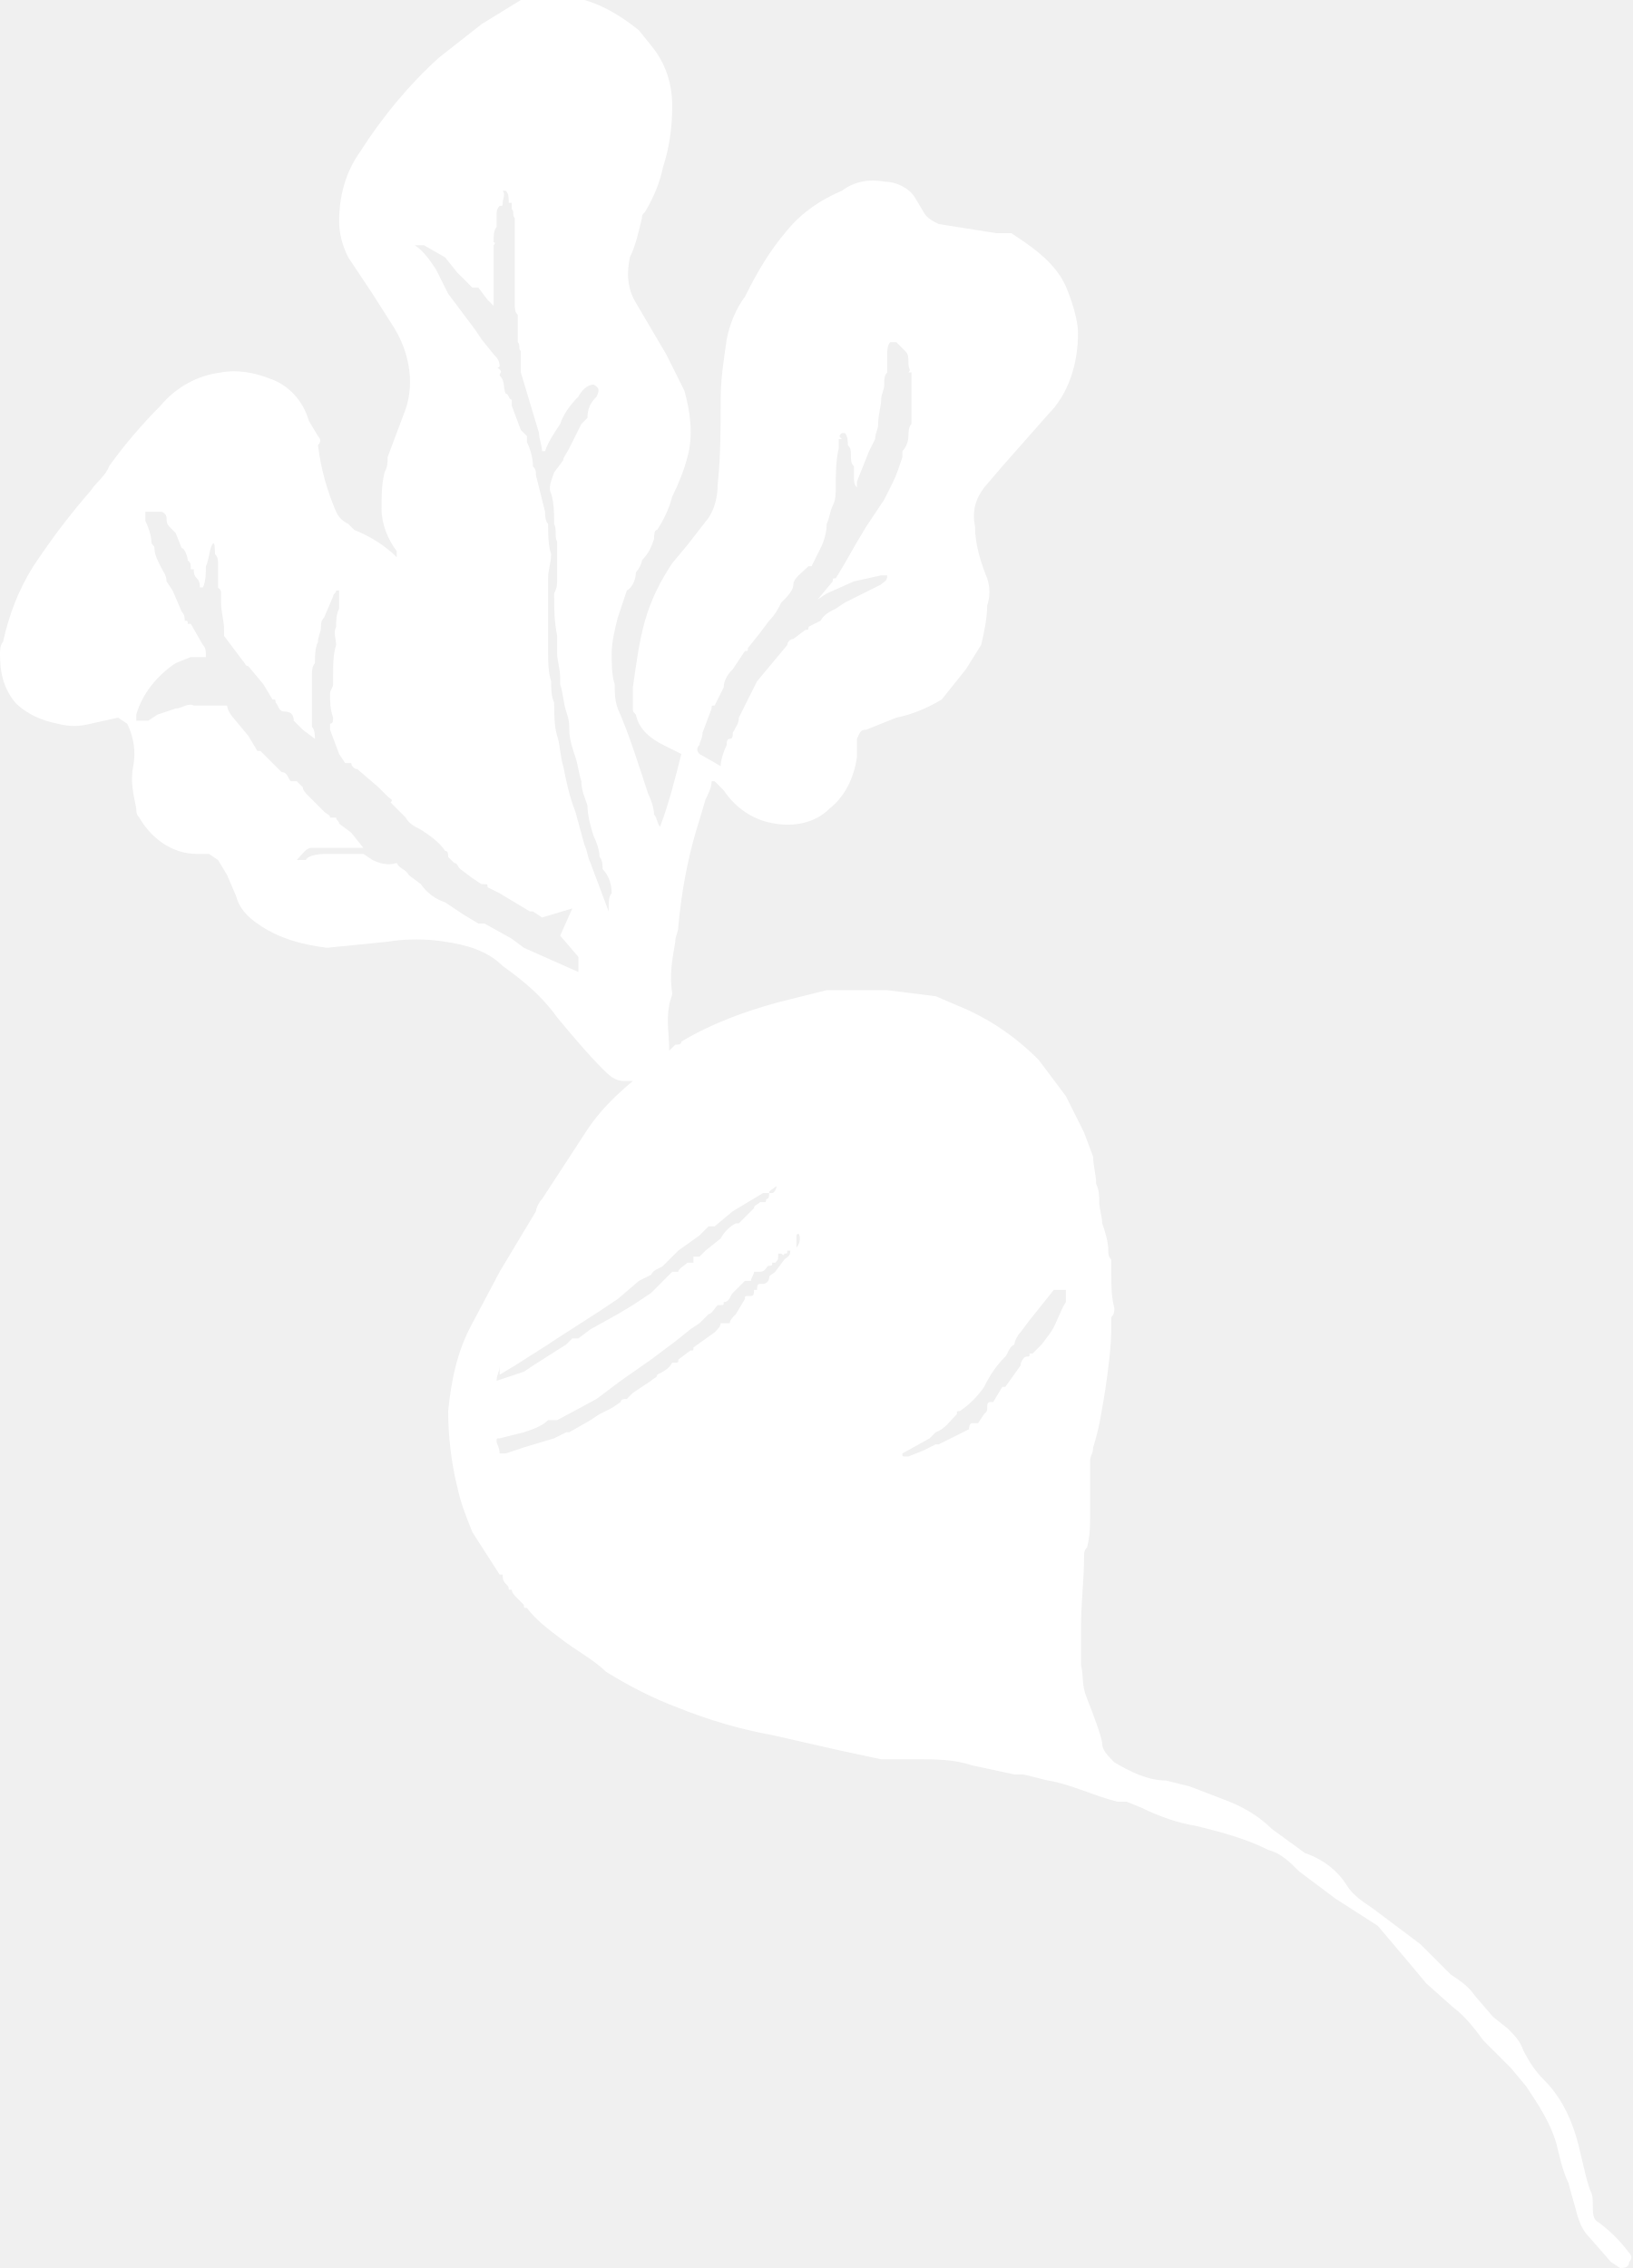
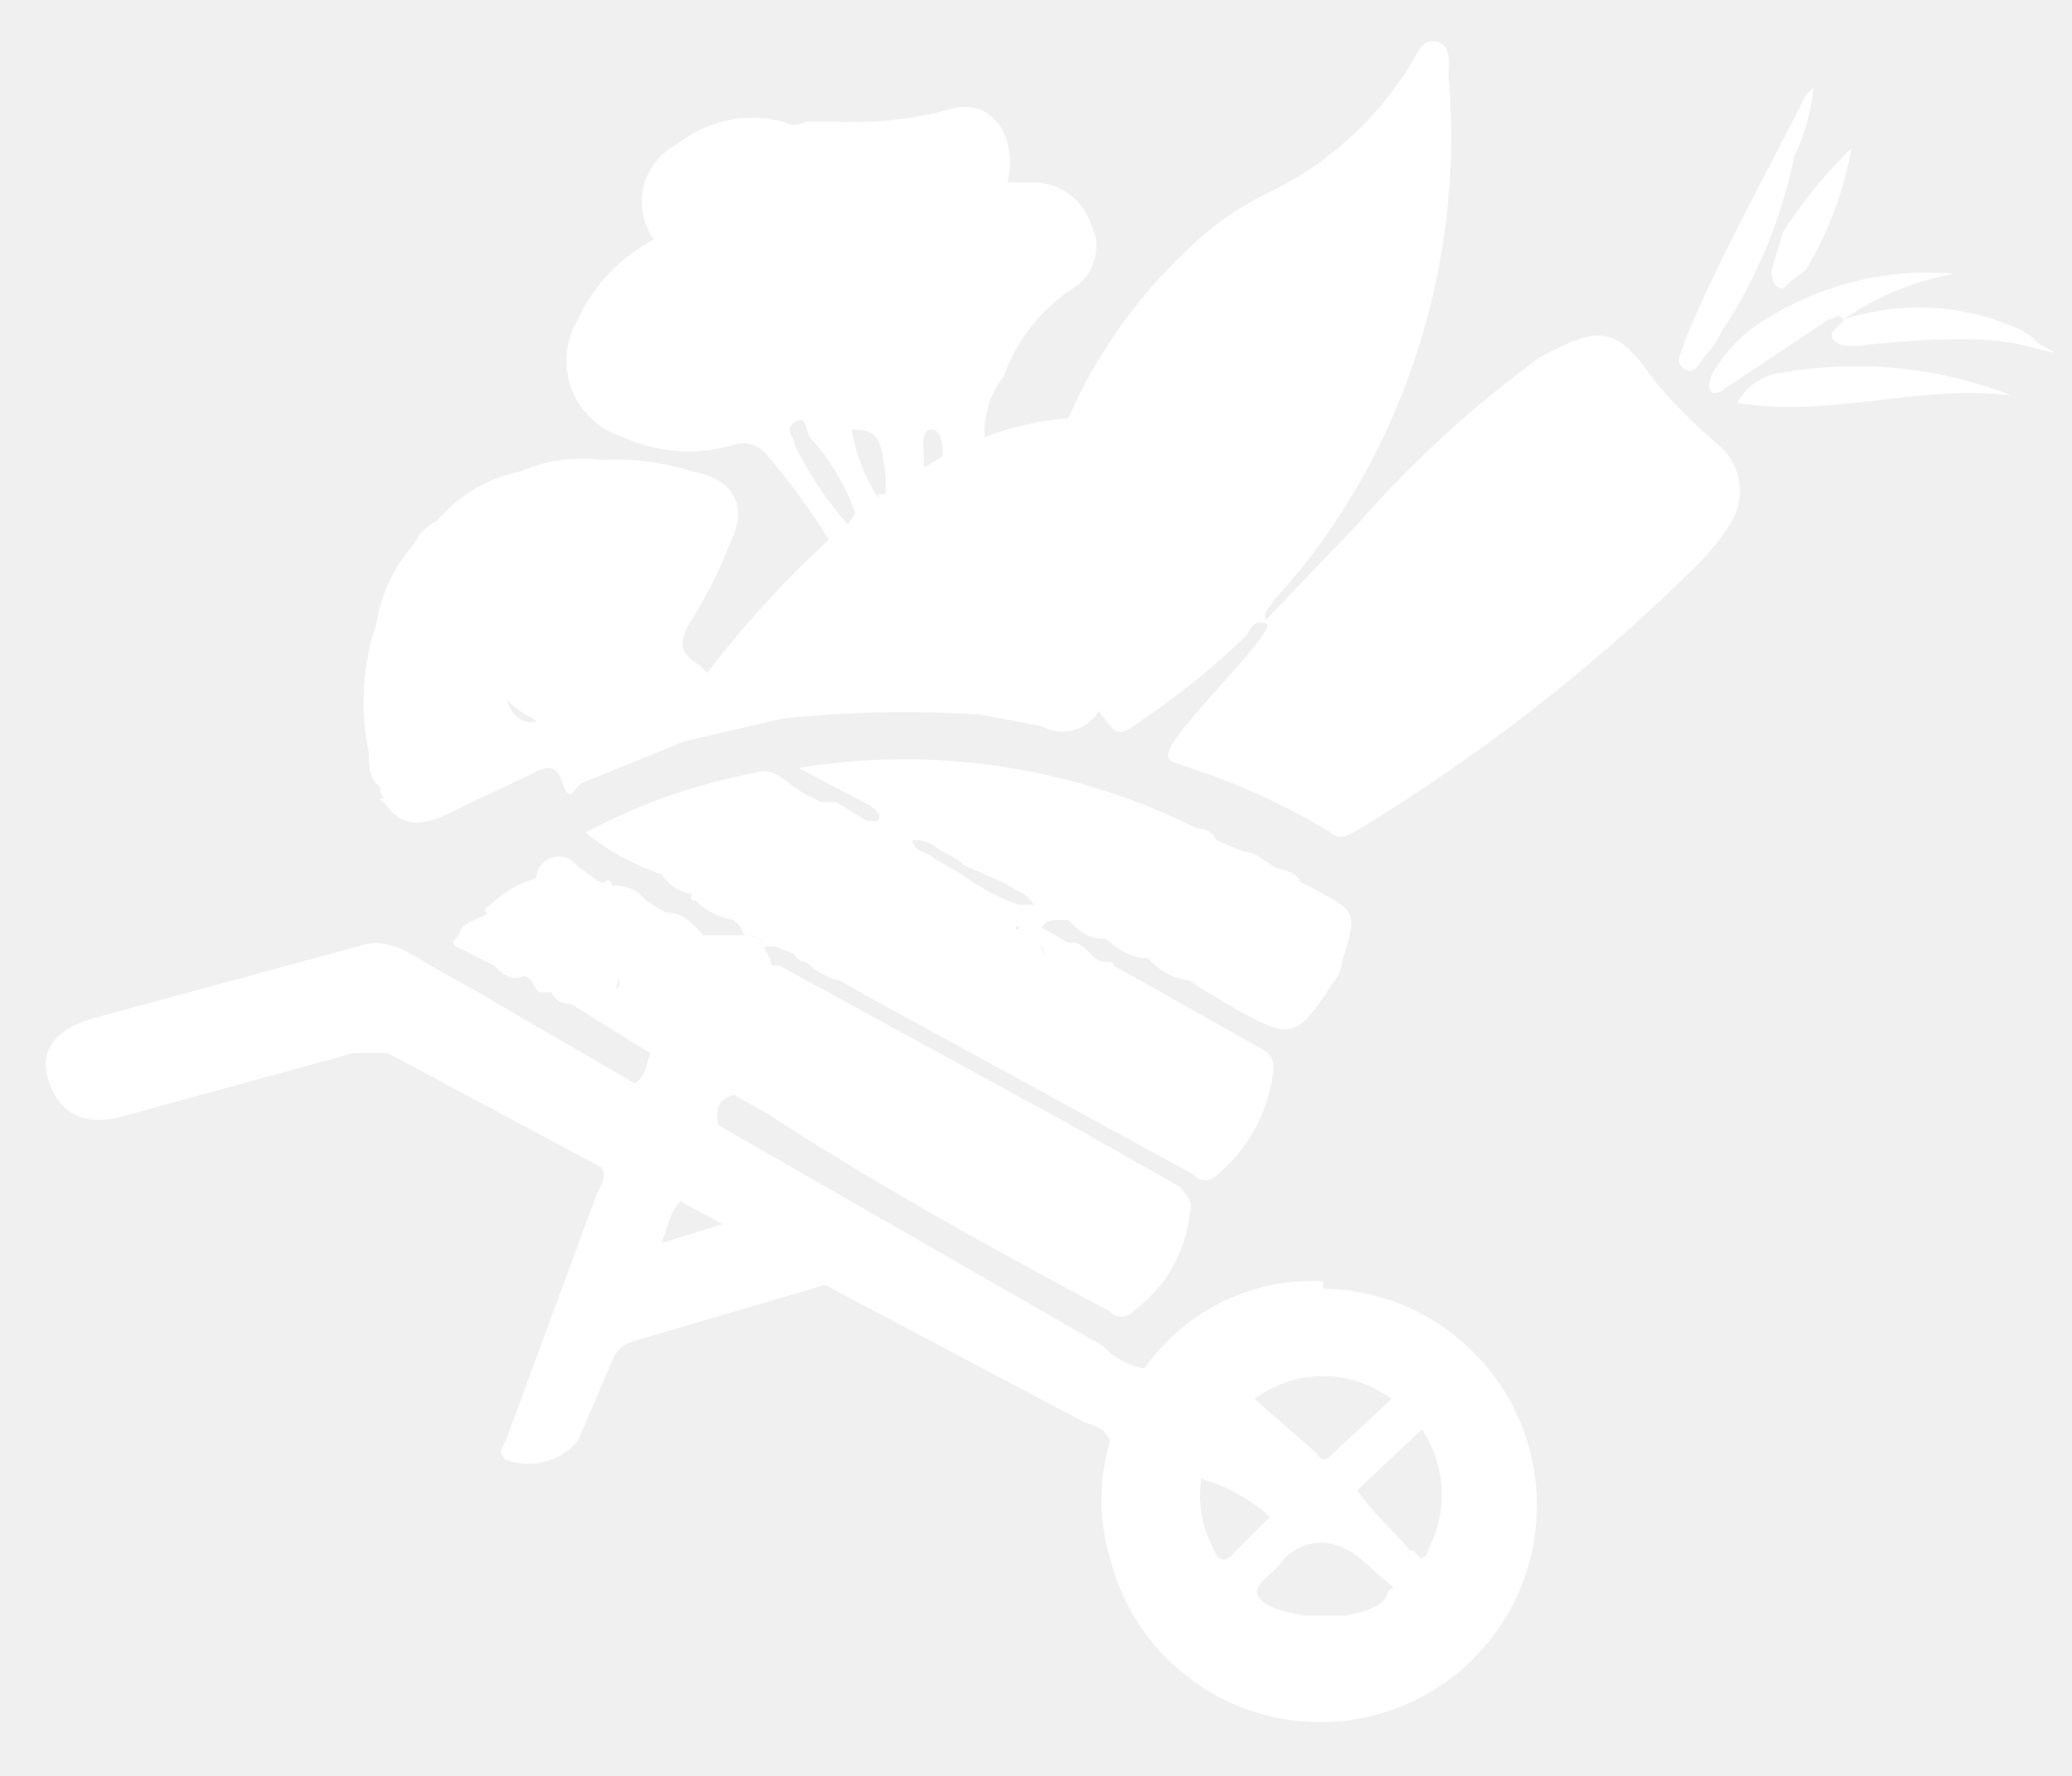
- <svg xmlns="http://www.w3.org/2000/svg" version="1.1" id="Layer_1" x="0px" y="0px" viewBox="0 0 53.9 74.9" style="enable-background:new 0 0 53.9 74.9;" xml:space="preserve">
-   <style type="text/css">
- 	.st0{fill:#FFFFFF;}
- </style>
-   <path class="st0" d="M53.8,74.4c-0.3-0.4-0.6-0.7-1-1c-0.2-0.1-0.2-0.3-0.2-0.6c0-0.2,0-0.3-0.1-0.5c-0.2-0.6-0.3-1.3-0.5-1.9  s-0.5-1.2-1-1.7c-0.3-0.3-0.5-0.6-0.7-1c-0.1-0.3-0.3-0.5-0.5-0.7l-0.5-0.4l-0.6-0.7c-0.2-0.3-0.5-0.5-0.8-0.7l-1-1L45.3,63  c-0.3-0.2-0.6-0.4-0.8-0.7c-0.3-0.5-0.8-0.9-1.4-1.1L42,60.4c-0.4-0.4-0.9-0.7-1.4-0.9L39.3,59l-0.8-0.2c-0.6,0-1.2-0.3-1.7-0.6  c-0.2-0.2-0.4-0.4-0.4-0.6s-0.3-1-0.5-1.5c-0.2-0.5-0.1-0.7-0.2-1.1v-1.3c0-0.8,0.1-1.5,0.1-2.3c0-0.1,0-0.2,0.1-0.3  C36,50.7,36,50.4,36,50v-1.8c0-0.1,0.1-0.2,0.1-0.4c0.2-0.6,0.3-1.3,0.4-1.9c0.1-0.7,0.2-1.4,0.2-2.1v-0.3c0.1-0.1,0.1-0.2,0.1-0.3  c-0.1-0.4-0.1-0.7-0.1-1.1v-0.5c-0.1-0.1-0.1-0.2-0.1-0.3c0-0.3-0.1-0.6-0.2-0.9c0-0.2-0.1-0.5-0.1-0.7s0-0.4-0.1-0.6  c0-0.3-0.1-0.6-0.1-0.9l-0.3-0.8l-0.6-1.2c-0.3-0.4-0.6-0.8-0.9-1.2c-0.8-0.8-1.7-1.4-2.7-1.8l-0.7-0.3l-1.6-0.2h-2l-1.6,0.4  c-1.1,0.3-2.2,0.7-3.2,1.3c0,0.1-0.1,0.1-0.2,0.1l-0.2,0.2c0-0.5-0.1-1,0-1.5c0-0.1,0.1-0.3,0.1-0.4c-0.1-0.6,0-1.1,0.1-1.7  c0-0.2,0.1-0.3,0.1-0.5c0.1-1.1,0.3-2.2,0.6-3.2l0.3-1c0.1-0.2,0.2-0.4,0.2-0.6h0.1l0.3,0.3c0.4,0.6,1,1,1.7,1.1  c0.6,0.1,1.3,0,1.8-0.5c0.5-0.4,0.8-1,0.9-1.7v-0.6c0.1-0.2,0.1-0.3,0.3-0.3l1-0.4c0.5-0.1,1-0.3,1.5-0.6l0.8-1l0.5-0.8  c0.1-0.4,0.2-0.9,0.2-1.3c0.1-0.3,0.1-0.6,0-0.9c-0.2-0.5-0.4-1.1-0.4-1.7c-0.1-0.5,0-0.9,0.3-1.3l0.6-0.7l1.5-1.7  c0.7-0.7,1-1.7,1-2.7c0-0.3-0.1-0.7-0.2-1c-0.1-0.3-0.2-0.6-0.4-0.9c-0.4-0.6-1-1-1.6-1.4h-0.5L31,7.4c-0.2-0.1-0.4-0.2-0.5-0.4  l-0.3-0.5C30,6.2,29.6,6,29.2,6c-0.5-0.1-1,0-1.4,0.3C27.1,6.6,26.5,7,26,7.6c-0.6,0.7-1,1.4-1.4,2.2c-0.3,0.4-0.5,0.9-0.6,1.4  c-0.1,0.7-0.2,1.3-0.2,2c0,0.9,0,1.9-0.1,2.8c0,0.4-0.1,0.8-0.3,1.1L22.7,18l-0.5,0.6c-0.4,0.6-0.7,1.2-0.9,1.9  c-0.2,0.7-0.3,1.5-0.4,2.2v0.7c0,0.1,0,0.1,0.1,0.2c0.1,0.5,0.5,0.8,0.9,1l0.6,0.3c-0.2,0.8-0.4,1.6-0.7,2.4  c-0.1-0.1-0.1-0.3-0.2-0.4c0-0.2-0.1-0.5-0.2-0.7c-0.3-0.9-0.6-1.9-1-2.8c-0.1-0.3-0.1-0.5-0.1-0.8c-0.1-0.3-0.1-0.7-0.1-1  c0-0.4,0.1-0.8,0.2-1.2l0.3-0.9c0.2-0.1,0.3-0.4,0.3-0.6c0.1-0.1,0.2-0.3,0.2-0.4c0.2-0.2,0.3-0.4,0.4-0.7c0-0.1,0-0.3,0.1-0.3  c0.2-0.3,0.4-0.7,0.5-1.1c0.2-0.4,0.4-0.9,0.5-1.3c0.2-0.7,0.1-1.5-0.1-2.2L22,11.7L21,10c-0.3-0.5-0.3-1-0.2-1.5  c0.2-0.4,0.3-0.9,0.4-1.3c0-0.1,0-0.1,0.1-0.2c0.3-0.5,0.5-1,0.6-1.5c0.2-0.6,0.3-1.3,0.3-2c0-0.7-0.2-1.4-0.7-2L21.1,1  c-0.5-0.4-1.1-0.8-1.8-1h-2.1l-1.3,0.8l-1.4,1.1c-1,0.9-1.9,2-2.6,3.1c-0.5,0.7-0.7,1.5-0.7,2.3c0,0.4,0.1,0.8,0.3,1.2l0.8,1.2  l0.7,1.1c0.5,0.8,0.7,1.8,0.4,2.7l-0.6,1.6c0,0.2,0,0.3-0.1,0.5c-0.1,0.4-0.1,0.8-0.1,1.2c0,0.5,0.2,1,0.5,1.4v0.2  c-0.4-0.4-0.9-0.7-1.4-0.9l-0.2-0.2c-0.2-0.1-0.3-0.2-0.4-0.4c-0.3-0.7-0.5-1.4-0.6-2.2c0.1-0.1,0.1-0.2,0-0.3l-0.3-0.5  c-0.2-0.7-0.7-1.2-1.3-1.4c-0.5-0.2-1.1-0.3-1.6-0.2c-0.8,0.1-1.5,0.5-2,1.1c-0.6,0.6-1.2,1.3-1.7,2c-0.1,0.3-0.4,0.5-0.6,0.8  c-0.7,0.8-1.3,1.6-1.9,2.5c-0.5,0.8-0.8,1.6-1,2.5C0,21.3,0,21.5,0,21.6c0,0.6,0.1,1.1,0.5,1.6c0.4,0.4,0.9,0.6,1.4,0.7  C2.3,24,2.6,24,3,23.9l0.9-0.2l0.3,0.2c0.2,0.4,0.3,0.9,0.2,1.4c-0.1,0.5,0,0.9,0.1,1.4c0,0.1,0,0.2,0.1,0.3  c0.4,0.7,1.1,1.2,1.9,1.2h0.4l0.3,0.2l0.3,0.5l0.3,0.7c0.1,0.4,0.4,0.7,0.7,0.9c0.7,0.5,1.5,0.7,2.3,0.8l2-0.2  c0.6-0.1,1.3-0.1,1.9,0c0.7,0.1,1.4,0.3,1.9,0.8c0.7,0.5,1.3,1,1.8,1.7c0.5,0.6,1,1.2,1.5,1.7c0.2,0.2,0.4,0.4,0.7,0.4h0.3  c-0.6,0.5-1.1,1-1.5,1.6l-1.5,2.3c-0.1,0.1-0.2,0.3-0.2,0.4l-1.2,2l-0.9,1.7c-0.5,0.9-0.7,1.9-0.8,2.9c0,0.8,0.1,1.7,0.3,2.5  c0.1,0.5,0.3,1,0.5,1.5l0.9,1.4h0.1c0,0.1,0,0.2,0.1,0.3c0.1,0.1,0.1,0.1,0.1,0.2h0.1c0,0.1,0.1,0.2,0.2,0.3l0.2,0.2  c0,0.1,0,0.1,0.1,0.1c0.3,0.4,0.7,0.7,1.1,1c0.5,0.4,1.1,0.7,1.5,1.1c0.8,0.5,1.6,0.9,2.4,1.2c1,0.4,2,0.7,3.1,0.9l2.2,0.5l1.4,0.3  h1.2c0.6,0,1.2,0,1.8,0.2l1.4,0.3h0.3l0.8,0.2c0.7,0.1,1.5,0.5,2.3,0.7h0.3l0.5,0.2c0.6,0.3,1.2,0.5,1.8,0.6  c0.8,0.2,1.6,0.4,2.4,0.8c0.4,0.1,0.7,0.4,1,0.7c0.4,0.3,0.8,0.6,1.2,0.9l1.4,0.9l1.1,1.3l0.5,0.6l0.9,0.8c0.4,0.3,0.7,0.7,1,1.1  l0.9,0.9l0.5,0.6c0.4,0.6,0.8,1.2,1,1.9c0.1,0.4,0.2,0.9,0.4,1.3c0.1,0.4,0.2,0.7,0.3,1.1c0.1,0.3,0.2,0.5,0.4,0.7l0.7,0.8l0.3,0.2  c0.1,0,0.3,0,0.3-0.2C53.9,74.6,53.9,74.5,53.8,74.4z M23.1,24.6c0-0.1,0.1-0.2,0.1-0.4l0.3-0.8c0-0.1,0-0.1,0.1-0.1l0.3-0.6  c0-0.2,0.1-0.4,0.3-0.6l0.4-0.6c0.1,0,0.1,0,0.1-0.1l0.4-0.5l0.3-0.4c0.2-0.2,0.3-0.4,0.4-0.6c0.2-0.2,0.4-0.4,0.4-0.6  c0-0.2,0.3-0.4,0.5-0.6h0.1l0.3-0.6c0.1-0.2,0.2-0.5,0.2-0.8c0.1-0.2,0.1-0.4,0.2-0.6s0.1-0.4,0.1-0.6c0-0.4,0-0.9,0.1-1.3v-0.3h0.1  c-0.1-0.1-0.1-0.1,0-0.2h0.1c0.1,0.1,0.1,0.3,0.1,0.4c0.1,0.1,0.1,0.2,0.1,0.3c0,0.2,0,0.3,0.1,0.4v0.3c0,0.2,0,0.3,0.1,0.4v-0.2  l0.4-1l0.2-0.4c0-0.2,0.1-0.3,0.1-0.5c0-0.3,0.1-0.6,0.1-0.8s0.1-0.3,0.1-0.5s0-0.3,0.1-0.4v-0.6c0-0.1,0-0.3,0.1-0.4h0.2l0.3,0.3  C30,11.7,30,11.8,30,12c0,0.2,0.1,0.2,0,0.3h0.1v1.2c0,0.2,0,0.3,0,0.5C30,14.1,30,14.3,30,14.4c0,0.2-0.1,0.4-0.2,0.5v0.2  c-0.1,0.3-0.2,0.6-0.3,0.8l-0.3,0.6l-0.6,0.9l-0.3,0.5l-0.4,0.7l-0.3,0.5c-0.1,0-0.1,0-0.1,0.1L27,19.8l0.3-0.2l0.9-0.4l0.9-0.2h0.2  c0,0.2-0.1,0.2-0.2,0.3l-0.4,0.2l-0.8,0.4l-0.3,0.2c-0.2,0.1-0.4,0.2-0.5,0.4l-0.4,0.2c0,0.1,0,0.1-0.1,0.1l-0.4,0.3  c-0.1,0-0.2,0.1-0.2,0.2l-1,1.2l-0.3,0.6l-0.3,0.6c0,0.2-0.1,0.3-0.2,0.5c0,0.1,0,0.2-0.1,0.2c-0.1,0-0.1,0.1-0.1,0.2  c-0.1,0.2-0.2,0.5-0.2,0.7l-0.7-0.4C23,24.8,23,24.7,23.1,24.6z M19.1,32.1l-1.8-0.8L16.9,31L16,30.5h-0.2l-0.5-0.3l-0.6-0.4  c-0.3-0.1-0.6-0.3-0.8-0.6l-0.4-0.3c-0.1-0.2-0.3-0.2-0.4-0.4c-0.3,0.1-0.6,0-0.8-0.1L12,28.2h-1.2c-0.1,0-0.6,0-0.7,0.2H9.8  c0.2-0.2,0.3-0.4,0.5-0.4H12l-0.4-0.5l-0.4-0.3c0-0.1-0.1-0.1-0.1-0.2h-0.2c0-0.1-0.1-0.1-0.2-0.2l-0.5-0.5C10.1,26.2,10,26.1,10,26  l-0.2-0.2H9.6c-0.1-0.1-0.1-0.3-0.3-0.3l-0.7-0.7H8.5l-0.3-0.5l-0.5-0.6c-0.1-0.1-0.2-0.3-0.2-0.4H6.4c-0.2-0.1-0.4,0.1-0.6,0.1  l-0.6,0.2l-0.3,0.2H4.5v-0.2c0.2-0.7,0.7-1.3,1.3-1.7l0.5-0.2h0.5c0-0.2,0-0.3-0.1-0.4l-0.4-0.7H6.2c0-0.1,0-0.1-0.1-0.1  c0-0.1,0-0.2-0.1-0.3l-0.3-0.7l-0.2-0.3c0-0.2-0.1-0.3-0.2-0.5c-0.1-0.2-0.2-0.4-0.2-0.6C5.1,18,5,18,5,17.9c0-0.2-0.1-0.5-0.2-0.7  v-0.3h0.5c0.1,0,0.2,0.1,0.2,0.2c0,0.1,0,0.2,0.1,0.3l0.2,0.2L6,18.1c0.1,0,0.2,0.3,0.2,0.4c0.1,0.1,0.1,0.1,0.1,0.3h0.1  c0,0.1,0,0.2,0.1,0.3c0.1,0.1,0.1,0.2,0.1,0.3h0.1c0.1-0.2,0.1-0.5,0.1-0.7C6.9,18.5,6.9,18.2,7,18c0.1-0.2,0.1,0.2,0.1,0.3  c0.1,0.1,0.1,0.2,0.1,0.3v0.8c0.1,0.1,0.1,0.1,0.1,0.2v0.3c0,0.3,0.1,0.6,0.1,0.9V21l0.3,0.4L8,21.8C8.1,21.9,8.1,22,8.2,22l0.5,0.6  L9,23.1c0.1,0,0.1,0,0.1,0.1c0.1,0.1,0.1,0.3,0.3,0.3c0.2,0,0.3,0.1,0.3,0.3l0.3,0.3l0.4,0.3c0-0.1,0-0.3-0.1-0.4v-1.7  c0-0.1,0-0.3,0.1-0.4c0-0.2,0-0.5,0.1-0.7c0-0.2,0.1-0.3,0.1-0.5c0-0.1,0-0.2,0.1-0.3l0.3-0.7c0-0.1,0.1-0.1,0.1-0.2h0.1v0.6  c-0.1,0.2-0.1,0.4-0.1,0.6c-0.1,0.2,0,0.4,0,0.6C11,21.6,11,22,11,22.3v0.3c0,0.1-0.1,0.2-0.1,0.3c0,0.3,0,0.5,0.1,0.8  c0,0.1,0,0.2-0.1,0.2v0.2l0.3,0.8l0.2,0.3h0.2c0,0.1,0.1,0.2,0.2,0.2l0.7,0.6l0.3,0.3c0.1,0.1,0.2,0.1,0.1,0.2l0.2,0.2l0.3,0.3  c0.1,0.2,0.3,0.3,0.5,0.4c0.3,0.2,0.6,0.4,0.8,0.7c0.1,0,0.1,0.1,0.1,0.2l0.2,0.2c0.1,0,0.1,0.1,0.2,0.2l0.4,0.3l0.3,0.2H16  c0.1,0,0.1,0,0.1,0.1l0.4,0.2l0.5,0.3l0.5,0.3h0.1l0.3,0.2l1-0.3l-0.4,0.9l0.6,0.7V32.1z M20.1,30v0.1l-0.6-1.6  c-0.1-0.2-0.1-0.4-0.2-0.6L19,26.8c-0.2-0.5-0.3-1-0.4-1.5c-0.1-0.3-0.1-0.7-0.2-1c-0.1-0.3-0.1-0.8-0.1-1.1  c-0.1-0.2-0.1-0.5-0.1-0.7c-0.1-0.3-0.1-0.7-0.1-1v-2.4c0-0.3,0.1-0.5,0.1-0.8c-0.1-0.3-0.1-0.7-0.1-1C18,17.2,18,17,18,16.9  l-0.3-1.2c0-0.1,0-0.2-0.1-0.3c0-0.3-0.1-0.6-0.2-0.8v-0.2l-0.2-0.2l-0.3-0.8v-0.2c-0.1,0-0.1-0.2-0.2-0.2c-0.1-0.2,0-0.4-0.2-0.6  c0-0.1,0.1-0.1,0-0.2c-0.1-0.1-0.1,0,0-0.1c0-0.2-0.1-0.3-0.2-0.4l-0.4-0.5l-0.2-0.3l-0.6-0.8l-0.3-0.4l-0.4-0.8  c-0.2-0.3-0.4-0.6-0.7-0.8H14l0.7,0.4L15.1,9l0.5,0.5h0.2l0.3,0.4l0.2,0.2V8.6V8.1c0.1-0.1,0-0.1,0-0.1c0-0.2,0-0.4,0.1-0.5V7.1  c0-0.1,0-0.2,0.1-0.3c0.1,0,0.1,0,0.1-0.1c0-0.1,0.1-0.3,0-0.4h0.1c0.1,0.1,0.1,0.2,0.1,0.4h0.1v0.2C17,7,16.9,7.1,17,7.2V10  c0,0.2,0,0.3,0.1,0.4v0.9c0.1,0.1,0,0.2,0.1,0.3v0.7l0.3,1l0.3,1c0,0.2,0.1,0.4,0.1,0.6H18c0.1-0.3,0.3-0.6,0.5-0.9  c0.1-0.3,0.3-0.6,0.6-0.9c0.1-0.2,0.3-0.4,0.5-0.4c0.2,0.1,0.2,0.2,0.1,0.4c-0.2,0.2-0.3,0.4-0.3,0.7L19.2,14l-0.4,0.8  c-0.1,0.2-0.2,0.3-0.2,0.4l-0.3,0.4c-0.1,0.3-0.2,0.5-0.1,0.7c0.1,0.3,0.1,0.7,0.1,1c0.1,0.2,0,0.4,0.1,0.6v1.2c0,0.2,0,0.3-0.1,0.5  c0,0.5,0,0.9,0.1,1.4v0.6c0,0.2,0.1,0.5,0.1,0.8v0.2c0.1,0.3,0.1,0.6,0.2,0.9c0.1,0.3,0.1,0.4,0.1,0.6c0,0.3,0.1,0.6,0.2,0.9  c0.1,0.3,0.1,0.5,0.2,0.8c0,0.3,0.1,0.5,0.2,0.8c0,0.3,0.1,0.7,0.2,1c0.1,0.2,0.2,0.5,0.2,0.7c0.1,0.1,0.1,0.3,0.1,0.4  c0.2,0.2,0.3,0.5,0.3,0.8C20.1,29.6,20.1,29.8,20.1,30z M16.5,45.1v0.3l0.5-0.3l1.1-0.7l0.3-0.2l1.4-0.9l0.6-0.4l0.7-0.6l0.4-0.2  c0.1-0.2,0.3-0.2,0.4-0.3l0.3-0.3l0.2-0.2l0.7-0.5l0.3-0.3h0.2l0.6-0.5l0.5-0.3l0.5-0.3h0.2c0-0.1,0.1-0.1,0.2-0.2  c0.1-0.1,0,0.2-0.1,0.2h-0.1c0,0.1,0,0.2-0.1,0.2c0,0.1,0,0.1-0.1,0.1h-0.1c-0.1,0.1-0.2,0.1-0.2,0.2l-0.5,0.5h-0.1  c-0.2,0.1-0.4,0.3-0.5,0.5l-0.5,0.4l-0.2,0.2h-0.2v0.2h-0.2c-0.1,0.1-0.3,0.2-0.3,0.3h-0.2l-0.7,0.7l-0.6,0.4l-0.5,0.3l-0.9,0.5  l-0.4,0.3h-0.2l-0.2,0.2l-1.1,0.7l-0.3,0.2l-0.9,0.3C16.4,45.4,16.5,45.3,16.5,45.1z M25.9,41.6L25.6,42c-0.1,0.1-0.2,0.1-0.2,0.2  c0,0.1-0.1,0.2-0.2,0.2h-0.1c-0.1,0-0.1,0.1-0.1,0.2h-0.1c0,0.1,0,0.2-0.1,0.2h-0.1c-0.1,0-0.1,0-0.1,0.1l-0.3,0.5  c-0.1,0.1-0.2,0.2-0.2,0.3h-0.3c0,0.1-0.1,0.2-0.2,0.3l-0.7,0.5c0,0.1,0,0.1-0.1,0.1l-0.4,0.3c0,0.1,0,0.1-0.1,0.1h-0.1  c-0.1,0.2-0.3,0.3-0.5,0.4c0,0.1-0.1,0.1-0.2,0.2l-0.3,0.2L20.9,46l-0.2,0.2c-0.1,0-0.2,0-0.2,0.1l-0.3,0.2l-0.4,0.2l-0.3,0.2  l-0.7,0.4h-0.1l-0.4,0.2l-1,0.3L16.7,48h-0.2c0-0.2-0.1-0.3-0.1-0.4c0-0.1,0-0.1,0.1-0.1l0.8-0.2c0.3-0.1,0.6-0.2,0.8-0.4h0.3  l1.3-0.7l0.8-0.6l1-0.7l0.8-0.6l0.5-0.4l0.3-0.2l0.3-0.3c0.1,0,0.2-0.2,0.3-0.3h0.1c0.1,0,0.1,0,0.1-0.1c0.2,0,0.2-0.2,0.3-0.3  l0.2-0.2l0.2-0.2h0.2c0-0.1,0.1-0.2,0.1-0.3h0.2c0.2,0,0.2-0.2,0.3-0.2c0.1,0,0.1,0,0.1-0.1h0.1c0.1-0.1,0.1-0.1,0.1-0.3h0.1  c0.1,0.1,0.1,0,0.1,0c0.1,0,0.1,0,0.1-0.1h0.1C26.1,41.5,26,41.5,25.9,41.6z M26.3,41.2V41c0,0,0-0.1,0-0.2  C26.4,40.6,26.5,41,26.3,41.2z M35.2,42.8V43c-0.2,0.3-0.3,0.7-0.5,1l-0.3,0.4l-0.3,0.3H34c0,0.1,0,0.1-0.1,0.1  c-0.1,0-0.2,0.2-0.2,0.3l-0.5,0.7h-0.1l-0.3,0.5h-0.1c-0.1,0-0.1,0.1-0.1,0.2c0,0.1,0,0.1-0.1,0.2L32.3,47h-0.2  C32,47,32,47.2,32,47.2l-0.4,0.2L31,47.7h-0.1l-0.4,0.2L30,48.1c0,0,0,0-0.1,0c-0.1,0-0.1,0-0.1-0.1l0.9-0.5l0.2-0.2  c0.3-0.1,0.5-0.4,0.7-0.6c0-0.1,0-0.1,0.1-0.1c0.3-0.2,0.6-0.5,0.8-0.8c0.2-0.4,0.4-0.7,0.7-1c0.1-0.1,0.1-0.3,0.3-0.4  c0-0.1,0.1-0.3,0.2-0.4l0.3-0.4l0.4-0.5l0.4-0.5h0.4V42.8z" />
+ <svg xmlns="http://www.w3.org/2000/svg" id="Layer_1" data-name="Layer 1" viewBox="0 0 54.5 46.7">
+   <defs>
+     <clipPath id="clip-path" transform="translate(1.2 1.1)">
+       <path d="M44,10.6a13.7,13.7,0,0,1-1.7-1.7c-1-1.5-1.5-1.4-3-.6l-.4.3a28.5,28.5,0,0,0-4.4,4.1l-2.4,2.5c-.1-.2.1-.3.2-.5a17.4,17.4,0,0,0,3.4-5.5A18.3,18.3,0,0,0,36.9.9c0-.3.1-.8-.3-.9s-.5.3-.7.6A8.9,8.9,0,0,1,32.1,4,8,8,0,0,0,30,5.5a13.5,13.5,0,0,0-3.1,4.4,7.9,7.9,0,0,0-2.2.5,2.4,2.4,0,0,1,.5-1.6A4.6,4.6,0,0,1,27,6.5a1.3,1.3,0,0,0,.5-1.7,1.6,1.6,0,0,0-1.4-1.1h-.8c.3-1.3-.5-2.3-1.6-1.9a9.9,9.9,0,0,1-2.9.3H20a.6.6,0,0,1-.6,0,3.2,3.2,0,0,0-2.8.6A1.7,1.7,0,0,0,16,5.2a4.5,4.5,0,0,0-2,2.1,2.1,2.1,0,0,0,1.2,3.1,4.1,4.1,0,0,0,2.9.2.8.8,0,0,1,.9.3,17.7,17.7,0,0,1,1.6,2.2,27.2,27.2,0,0,0-3.2,3.5l-.2-.2c-.5-.3-.6-.6-.2-1.2a12.4,12.4,0,0,0,1-2c.5-1,.1-1.7-1-1.9a6.6,6.6,0,0,0-2.4-.3,3.9,3.9,0,0,0-2.1.3,3.8,3.8,0,0,0-2.2,1.3,1.2,1.2,0,0,0-.6.6,4.1,4.1,0,0,0-1,2.1,6.5,6.5,0,0,0-.2,3.4c0,.3,0,.7.3.9a.4.4,0,0,0,.1.3H8.8a.1.1,0,0,0,.1.1c.5.7,1,.7,2.1.1l1.7-.8c.4-.2.7-.4.9.2s.3.1.5,0l2.7-1.1,2.6-.6a30.1,30.1,0,0,1,5.2-.1l1.6.3a1.1,1.1,0,0,0,1.5-.4c.5.7.5.7,1.2.2a19.9,19.9,0,0,0,2.7-2.2c.1-.2.2-.4.5-.3s-1.5,1.9-2.2,2.8-.3.8.2,1a17.6,17.6,0,0,1,3.7,1.7c.2.2.4.1.6,0A48.1,48.1,0,0,0,43.2,14a6.9,6.9,0,0,0,1.1-1.3,1.6,1.6,0,0,0-.3-2.1M13.1,16.1h0m-1,1.1a.9.9,0,0,1,.3-.7.9.9,0,0,0-.3.7c.1.4.3.7.7.7s-.6-.3-.7-.7m17.6-2.7a.4.4,0,0,1,.1-.3,1.5,1.5,0,0,0-.1-1.7,1.5,1.5,0,0,1,.1,1.7.4.4,0,0,0-.1.3m-8.6-1.8a9.6,9.6,0,0,1-1.4-2.1c0-.2-.3-.4,0-.6s.3.2.4.4a5.9,5.9,0,0,1,1.2,2l-.2.3m.8-.7a4.8,4.8,0,0,1-.7-1.8c.5,0,.7.1.8.6s.1.7.1,1.1h-.2m1.2-.8h0V11c0-.3-.1-.8.2-.8s.3.5.3.7l-.5.3" fill="none" clip-rule="evenodd" />
+     </clipPath>
+     <clipPath id="clip-path-2" transform="translate(1.2 1.1)">
+       <rect x="-855.6" y="-969.2" width="1920" height="1080" fill="none" />
+     </clipPath>
+     <clipPath id="clip-path-3" transform="translate(1.2 1.1)">
+       <path d="M33.6,32.6a5.4,5.4,0,0,0-4.7,2.3,2,2,0,0,1-1.1-.6L17.7,28.5c-.1-.4,0-.7.4-.8l.9.5.3.2c2.8,1.8,5.7,3.4,8.7,5a.4.4,0,0,0,.6,0,3.7,3.7,0,0,0,1.5-2.6c.1-.3-.1-.5-.3-.7l-3-1.7-7.5-4.1h-.2c0-.2-.2-.4-.2-.5s-.2-.3-.4-.3.4,0,.4.3h.3l.5.2c.1.2.2.2.3.2a1.9,1.9,0,0,0,.9.5l.7.4,8.6,4.7a.4.4,0,0,0,.5.1A4.2,4.2,0,0,0,32.3,27a.5.5,0,0,0-.3-.5l-3.9-2.2c0-.1-.1-.1-.3-.1s-.4-.4-.7-.5h-.2l-.7-.4h0c.1-.2.3-.2.5-.2h.2l.2.2a1.1,1.1,0,0,0,.8.3h0a1.9,1.9,0,0,0,.9.5H29a1.7,1.7,0,0,0,1.1.6h0l.3.2,1,.6c1.3.7,1.5.7,2.3-.5s.1-.1.1-.2a.9.9,0,0,0,.3-.6c.4-1.3.4-1.3-.7-1.9l-.4-.2c-.1-.3-.5-.3-.7-.4v0c-.3-.2-.5-.4-.8-.4l-.7-.3a.5.5,0,0,0-.5-.3,17.2,17.2,0,0,0-10.5-1.6l1.9,1c.1.1.3.2.2.4h-.3l-.8-.5h-.4l-.4-.2c-.4-.2-.8-.7-1.2-.6a15.7,15.7,0,0,0-4.6,1.6,6.6,6.6,0,0,0,2,1.1,1.2,1.2,0,0,0,.7.5H17c-.1.2.1.2.1.2a1.9,1.9,0,0,0,1,.5l.2.2a.3.3,0,0,0,.1.2H17.3c-.3-.3-.5-.6-1-.6l-.5-.3a1,1,0,0,0-.9-.4h0c0-.1-.1-.2-.2-.1s-.5-.3-.7-.4a.6.6,0,0,0-1.1.3,2.9,2.9,0,0,0-1.2.7c-.1.1-.2.1-.1.2s-.6.2-.7.5-.3.2-.1.4l1,.5c.2.2.4.4.7.3s.3.3.5.4h.3a.5.5,0,0,0,.5.3l2.1,1.3c-.1.3-.1.6-.4.8l-4.3-2.5-.9-.5c-.7-.4-1.3-.9-2.1-.6l-7,1.9c-1,.3-1.4.9-1.1,1.7s.9,1.1,1.8.9l6.2-1.7H9l5.6,3c.2.2,0,.5-.1.7l-2.4,6.5c-.1.2-.2.3,0,.5a1.7,1.7,0,0,0,1.9-.5l.9-2.1a.8.8,0,0,1,.5-.5l5.1-1.5,6.8,3.6c.3.1.6.2.7.5a5.4,5.4,0,0,0,0,3.1,5.7,5.7,0,1,0,5.6-7.1ZM22.9,21.8h0Zm3.4,2.3c0-.1-.1-.2-.1-.3S26.3,24,26.3,24.1Zm-.7-.1.5-.2Zm0-.7h0Zm-.4,0h0Zm.3,0s.1-.1.1,0S25.5,23.3,25.5,23.3Zm-.8,1.5h0Zm5.5,0c.3-.3.8-.2,1.1-.5a4.1,4.1,0,0,0,.3-.8,4.1,4.1,0,0,1-.3.8C31,24.6,30.5,24.5,30.2,24.8Zm2.2-.6a14.8,14.8,0,0,1-.1-2.1A14.8,14.8,0,0,0,32.4,24.2Zm-6.1-2.8h0a.5.5,0,0,1,.2.4A.5.5,0,0,0,26.3,21.4Zm-2.5,0,.3.2c0-.1,0-.2.1-.2a2.5,2.5,0,0,1,1.9-.1,2.5,2.5,0,0,0-1.9.1c-.1,0-.1.1-.1.2s1,.4,1.4.7a1,1,0,0,1,.5.4h-.4l.4.5-.4-.5a5.5,5.5,0,0,1-1.5-.8l-.7-.4c-.2-.2-.6-.2-.6-.5h.1C23.3,21,23.5,21.3,23.8,21.4Zm-6.9,2.5a1.9,1.9,0,0,0,1.3.3,1.9,1.9,0,0,1-1.3-.3h0Zm-.5.5-.2-.2Zm-1.4.5s.1,0,.1-.2S15,24.9,15,24.9Zm1.2,6.7c.2-.5.2-.8.5-1.1l1.1.6Zm19.2,4.1-1.5,1.4c-.2.2-.3.3-.5,0l-1.6-1.4A3,3,0,0,1,35.4,35.7Zm-4.1,4c-.3.4-.5.2-.6-.1a2.9,2.9,0,0,1-.3-1.8,4.6,4.6,0,0,1,1.8,1Zm4,1.1c-.1.4-.7.5-1.1.6H33.1c-.5-.1-1-.2-1.2-.5s.4-.6.6-.9,1.1-1,2.2,0S35.4,40.5,35.3,40.8Zm1.1-1.2c-.1.3-.2.4-.4.1h-.1c-.4-.5-1-1-1.4-1.6l1.7-1.6A3.1,3.1,0,0,1,36.4,39.6Z" fill="none" clip-rule="evenodd" />
+     </clipPath>
+     <clipPath id="clip-path-5" transform="translate(1.2 1.1)">
+       <path d="M43.1,8.6c.3.2.4-.2.6-.4s.3-.4.4-.6A13.2,13.2,0,0,0,46,3a5.3,5.3,0,0,0,.5-1.8l-.2.2C45.2,3.6,44,5.7,43.1,7.9c0,.2-.3.5,0,.7" fill="none" clip-rule="evenodd" />
+     </clipPath>
+     <clipPath id="clip-path-7" transform="translate(1.2 1.1)">
+       <path d="M45.7,8.7a1.5,1.5,0,0,0-1.2.8c2.4.4,4.8-.5,7.2-.2a11.2,11.2,0,0,0-6-.6" fill="none" clip-rule="evenodd" />
+     </clipPath>
+     <clipPath id="clip-path-9" transform="translate(1.2 1.1)">
+       <path d="M44.8,7.6a4,4,0,0,0-1,1.2c0,.1-.1.3,0,.4s.3,0,.4-.1l2.7-1.8c.2,0,.2-.2.4,0a7.4,7.4,0,0,1,2.9-1.2,8,8,0,0,0-5.4,1.5" fill="none" clip-rule="evenodd" />
+     </clipPath>
+     <clipPath id="clip-path-11" transform="translate(1.2 1.1)">
+       <path d="M47.3,7.3h0" fill="none" clip-rule="evenodd" />
+     </clipPath>
+     <clipPath id="clip-path-13" transform="translate(1.2 1.1)">
+       <path d="M52,7.6a6.4,6.4,0,0,0-4.7-.3c-.1.2-.4.3-.3.5s.4.2.6.2,3-.4,4.5,0,.2,0,.2-.2L52,7.6" fill="none" clip-rule="evenodd" />
+     </clipPath>
+     <clipPath id="clip-path-15" transform="translate(1.2 1.1)">
+       <path d="M45.4,6a.6.6,0,0,0,.1.4c.2.2.3,0,.4-.1l.4-.3a9.6,9.6,0,0,0,1.2-3.2A12.4,12.4,0,0,0,45.7,5l-.3,1" fill="none" clip-rule="evenodd" />
+     </clipPath>
+   </defs>
+   <g clip-path="url(#clip-path)">
+     <g clip-path="url(#clip-path-2)">
+       <rect x="8.4" width="38.5" height="23.05" fill="#fff" />
+     </g>
+   </g>
+   <g clip-path="url(#clip-path-3)">
+     <g clip-path="url(#clip-path-2)">
+       <rect y="18.7" width="42" height="27.99" fill="#fff" />
+     </g>
+   </g>
+   <g clip-path="url(#clip-path-5)">
+     <g clip-path="url(#clip-path-2)">
+       <rect x="43" y="1.3" width="5.7" height="9.58" fill="#fff" />
+     </g>
+   </g>
+   <g clip-path="url(#clip-path-7)">
+     <g clip-path="url(#clip-path-2)">
+       <rect x="44.6" y="8.4" width="9.2" height="3.6" fill="#fff" />
+     </g>
+   </g>
+   <g clip-path="url(#clip-path-9)">
+     <g clip-path="url(#clip-path-2)">
+       <rect x="43.9" y="5.9" width="8.5" height="5.52" fill="#fff" />
+     </g>
+   </g>
+   <g clip-path="url(#clip-path-11)">
+     <g clip-path="url(#clip-path-2)">
+       <rect x="47.4" y="7.4" width="2" height="2.01" fill="#fff" />
+     </g>
+   </g>
+   <g clip-path="url(#clip-path-13)">
+     <g clip-path="url(#clip-path-2)">
+       <rect x="47" y="6.8" width="7.4" height="3.33" fill="#fff" />
+     </g>
+   </g>
+   <g clip-path="url(#clip-path-15)">
+     <g clip-path="url(#clip-path-2)">
+       <rect x="45.5" y="2.8" width="4.1" height="5.81" fill="#fff" />
+     </g>
+   </g>
</svg>
